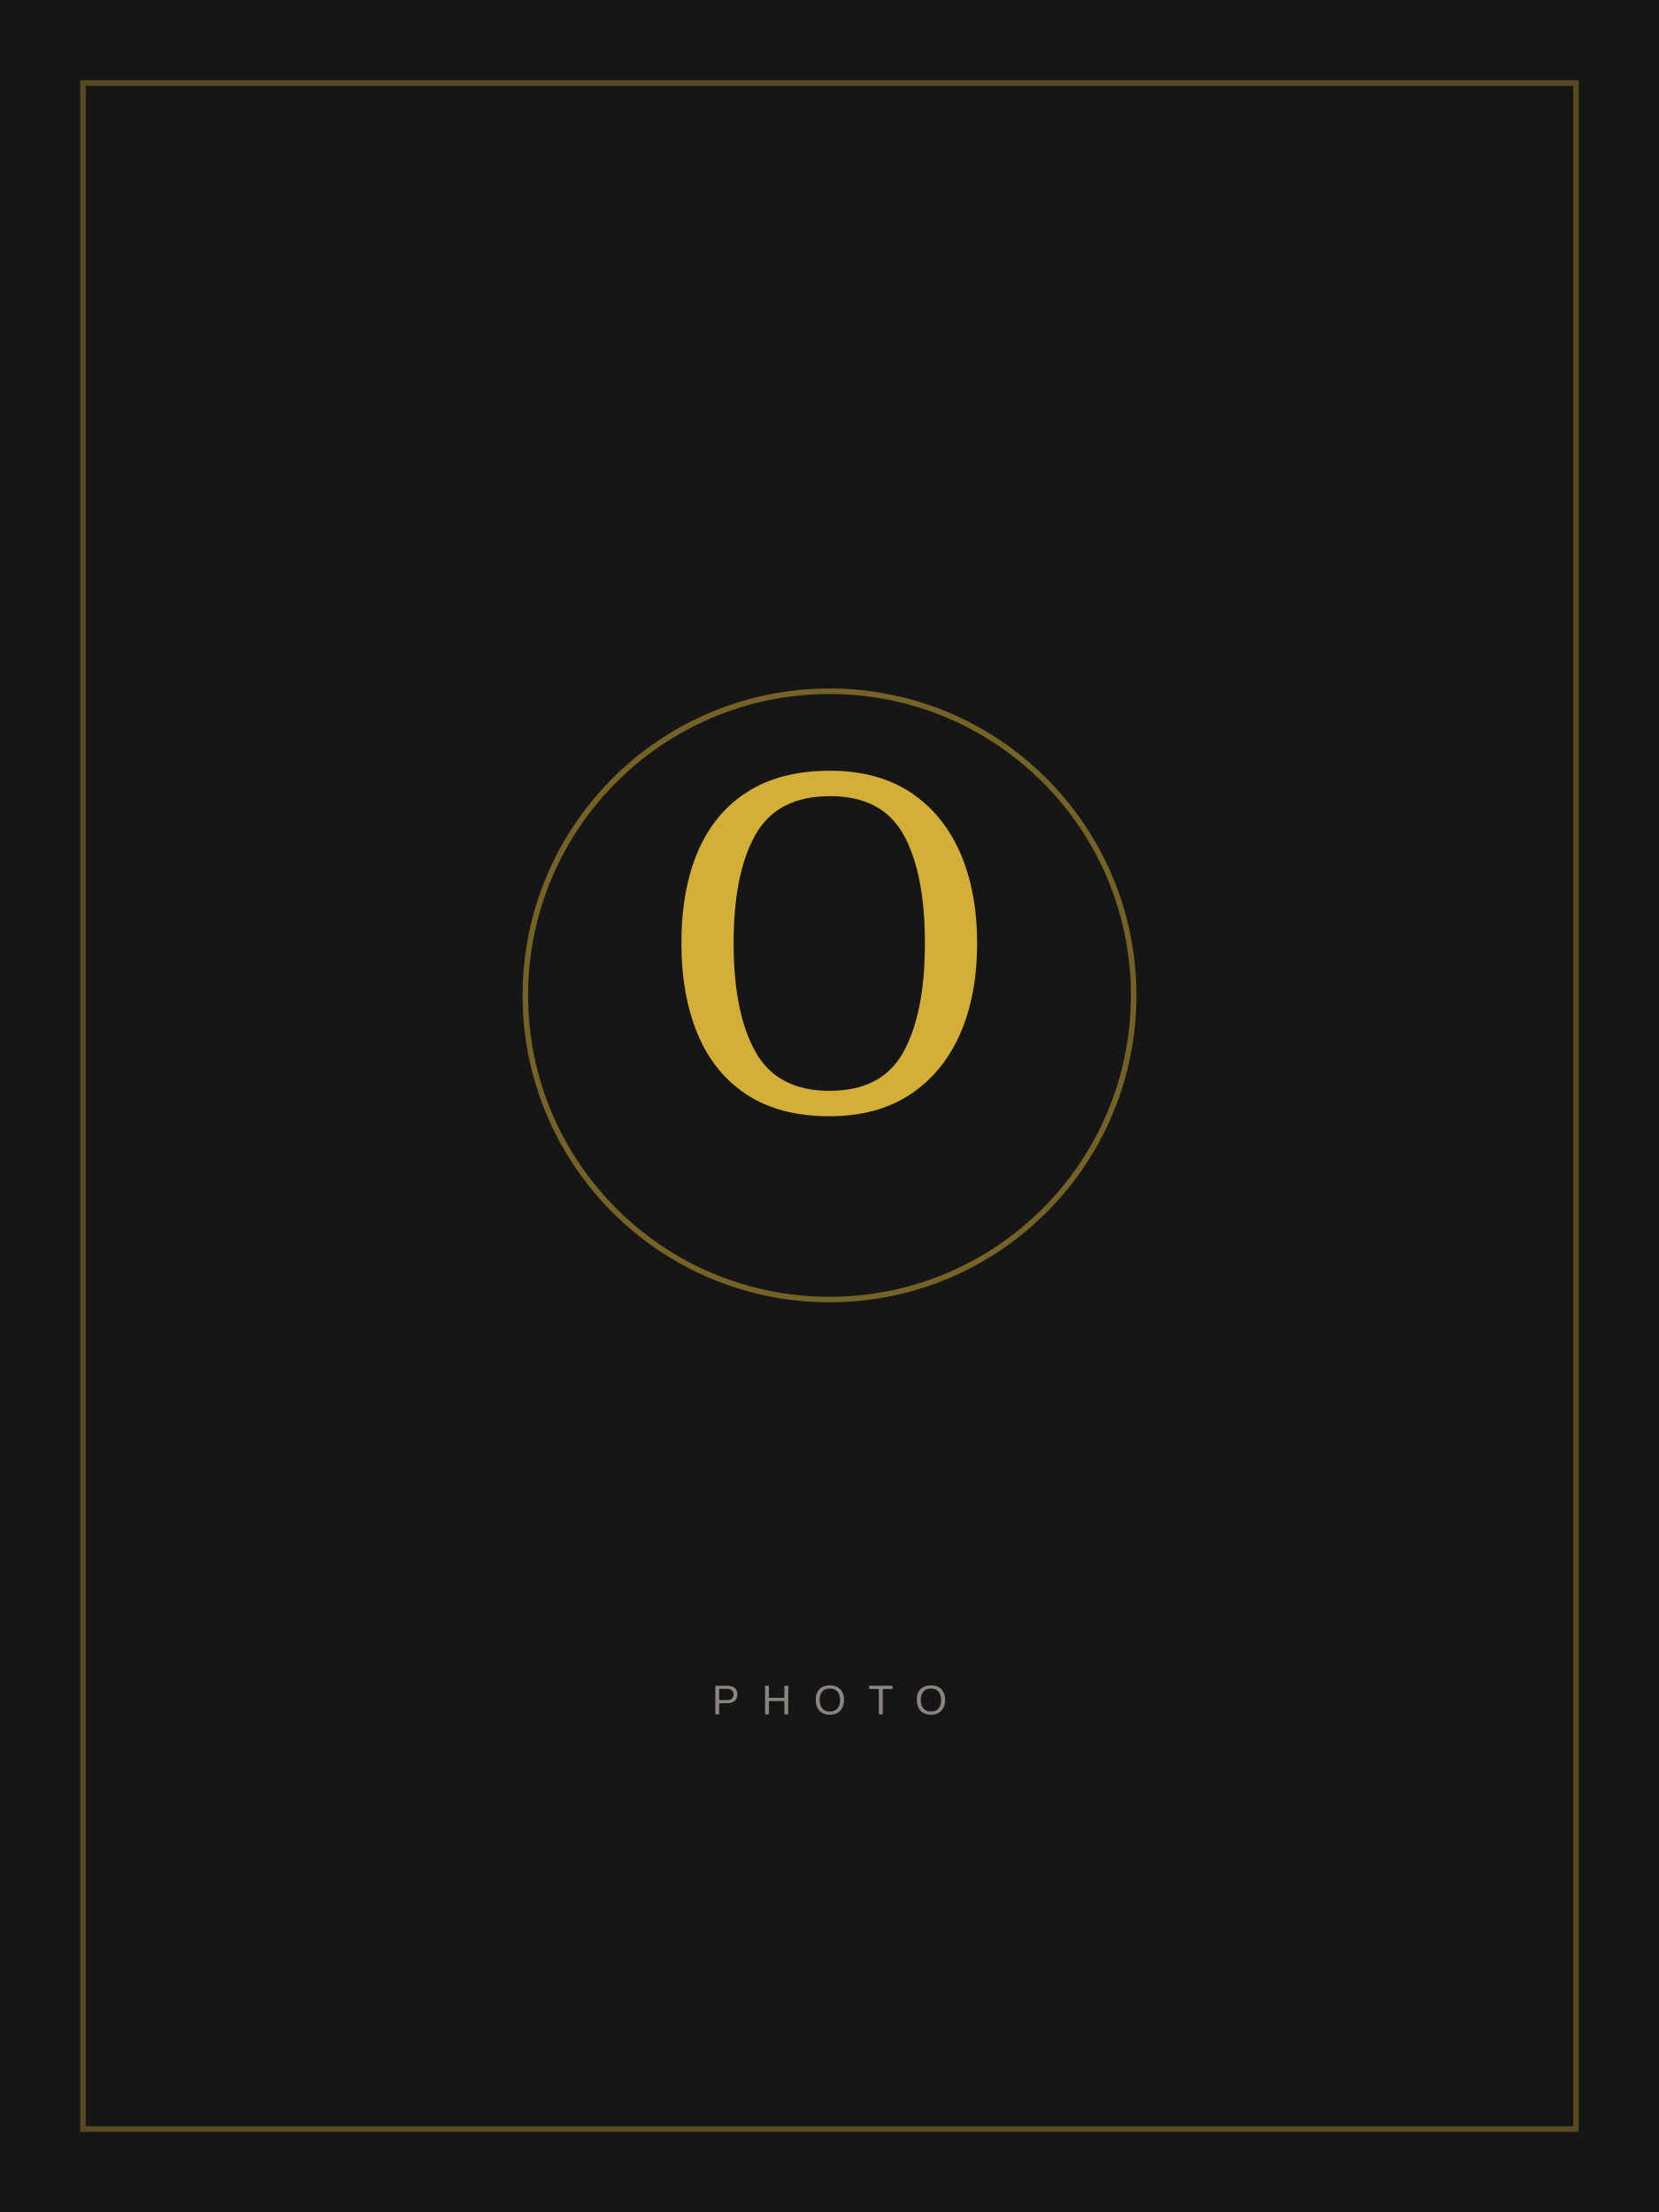
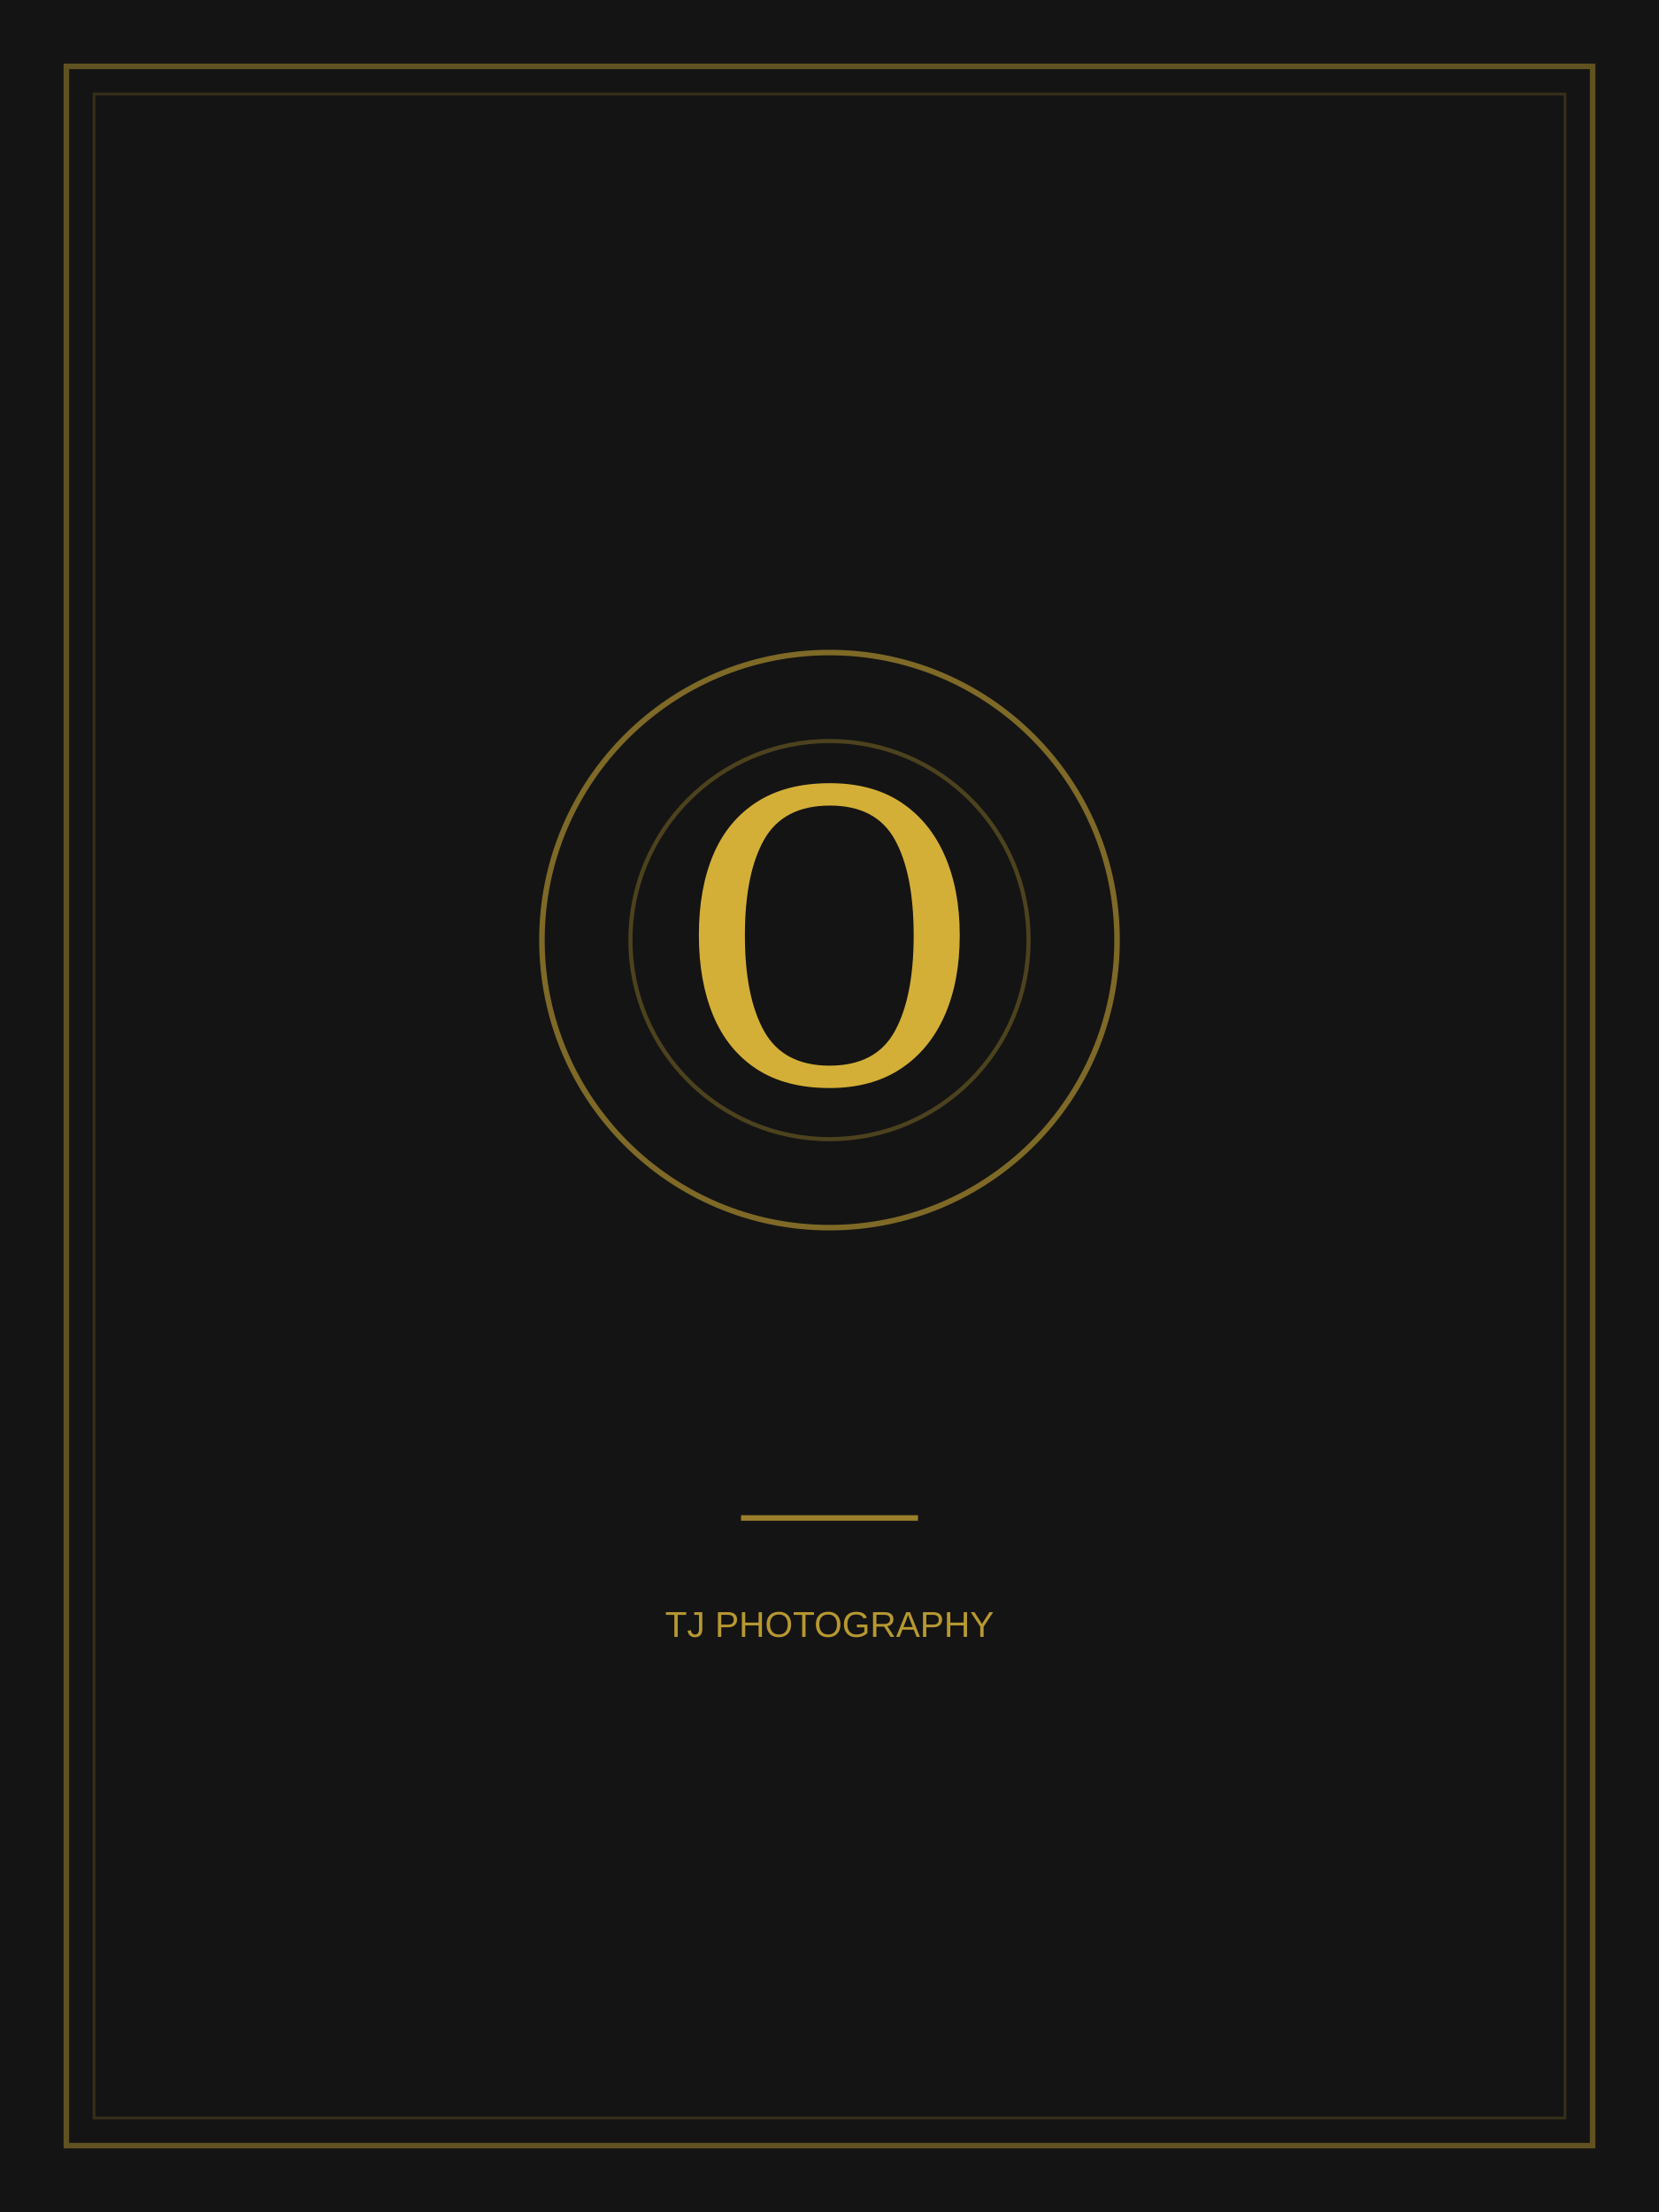
<svg xmlns="http://www.w3.org/2000/svg" width="600" height="800" viewBox="0 0 600 800">
-   <rect width="600" height="800" fill="#161616" />
-   <rect x="30" y="30" width="540" height="740" fill="none" stroke="#D4AF37" stroke-opacity="0.35" stroke-width="2" />
-   <circle cx="300" cy="360" r="110" fill="none" stroke="#D4AF37" stroke-opacity="0.5" stroke-width="2" />
-   <text x="300" y="402" font-family="Georgia, serif" font-size="170" fill="#D4AF37" text-anchor="middle">O</text>
-   <text x="300" y="620" font-family="Arial, sans-serif" font-size="15" fill="#8a857e" text-anchor="middle" letter-spacing="8">PHOTO</text>
+   <rect width="600" height="800" fill="#141414" />
+   <rect x="24" y="24" width="552" height="752" fill="none" stroke="#D4AF37" stroke-opacity="0.4" stroke-width="2" />
+   <rect x="34" y="34" width="532" height="732" fill="none" stroke="#D4AF37" stroke-opacity="0.18" stroke-width="1" />
+   <circle cx="300" cy="340" r="104" fill="none" stroke="#D4AF37" stroke-opacity="0.55" stroke-width="2" />
+   <circle cx="300" cy="340" r="72" fill="none" stroke="#D4AF37" stroke-opacity="0.3" stroke-width="1.5" />
+   <text x="300" y="392" font-family="Georgia, serif" font-size="150" fill="#D4AF37" text-anchor="middle">O</text>
+   <rect x="268" y="548" width="64" height="2" fill="#D4AF37" fill-opacity="0.7" />
+   <text x="300" y="592" font-family="Arial, sans-serif" font-size="13" fill="#D4AF37" fill-opacity="0.85" text-anchor="middle" O-spacing="6">TJ PHOTOGRAPHY</text>
</svg>
